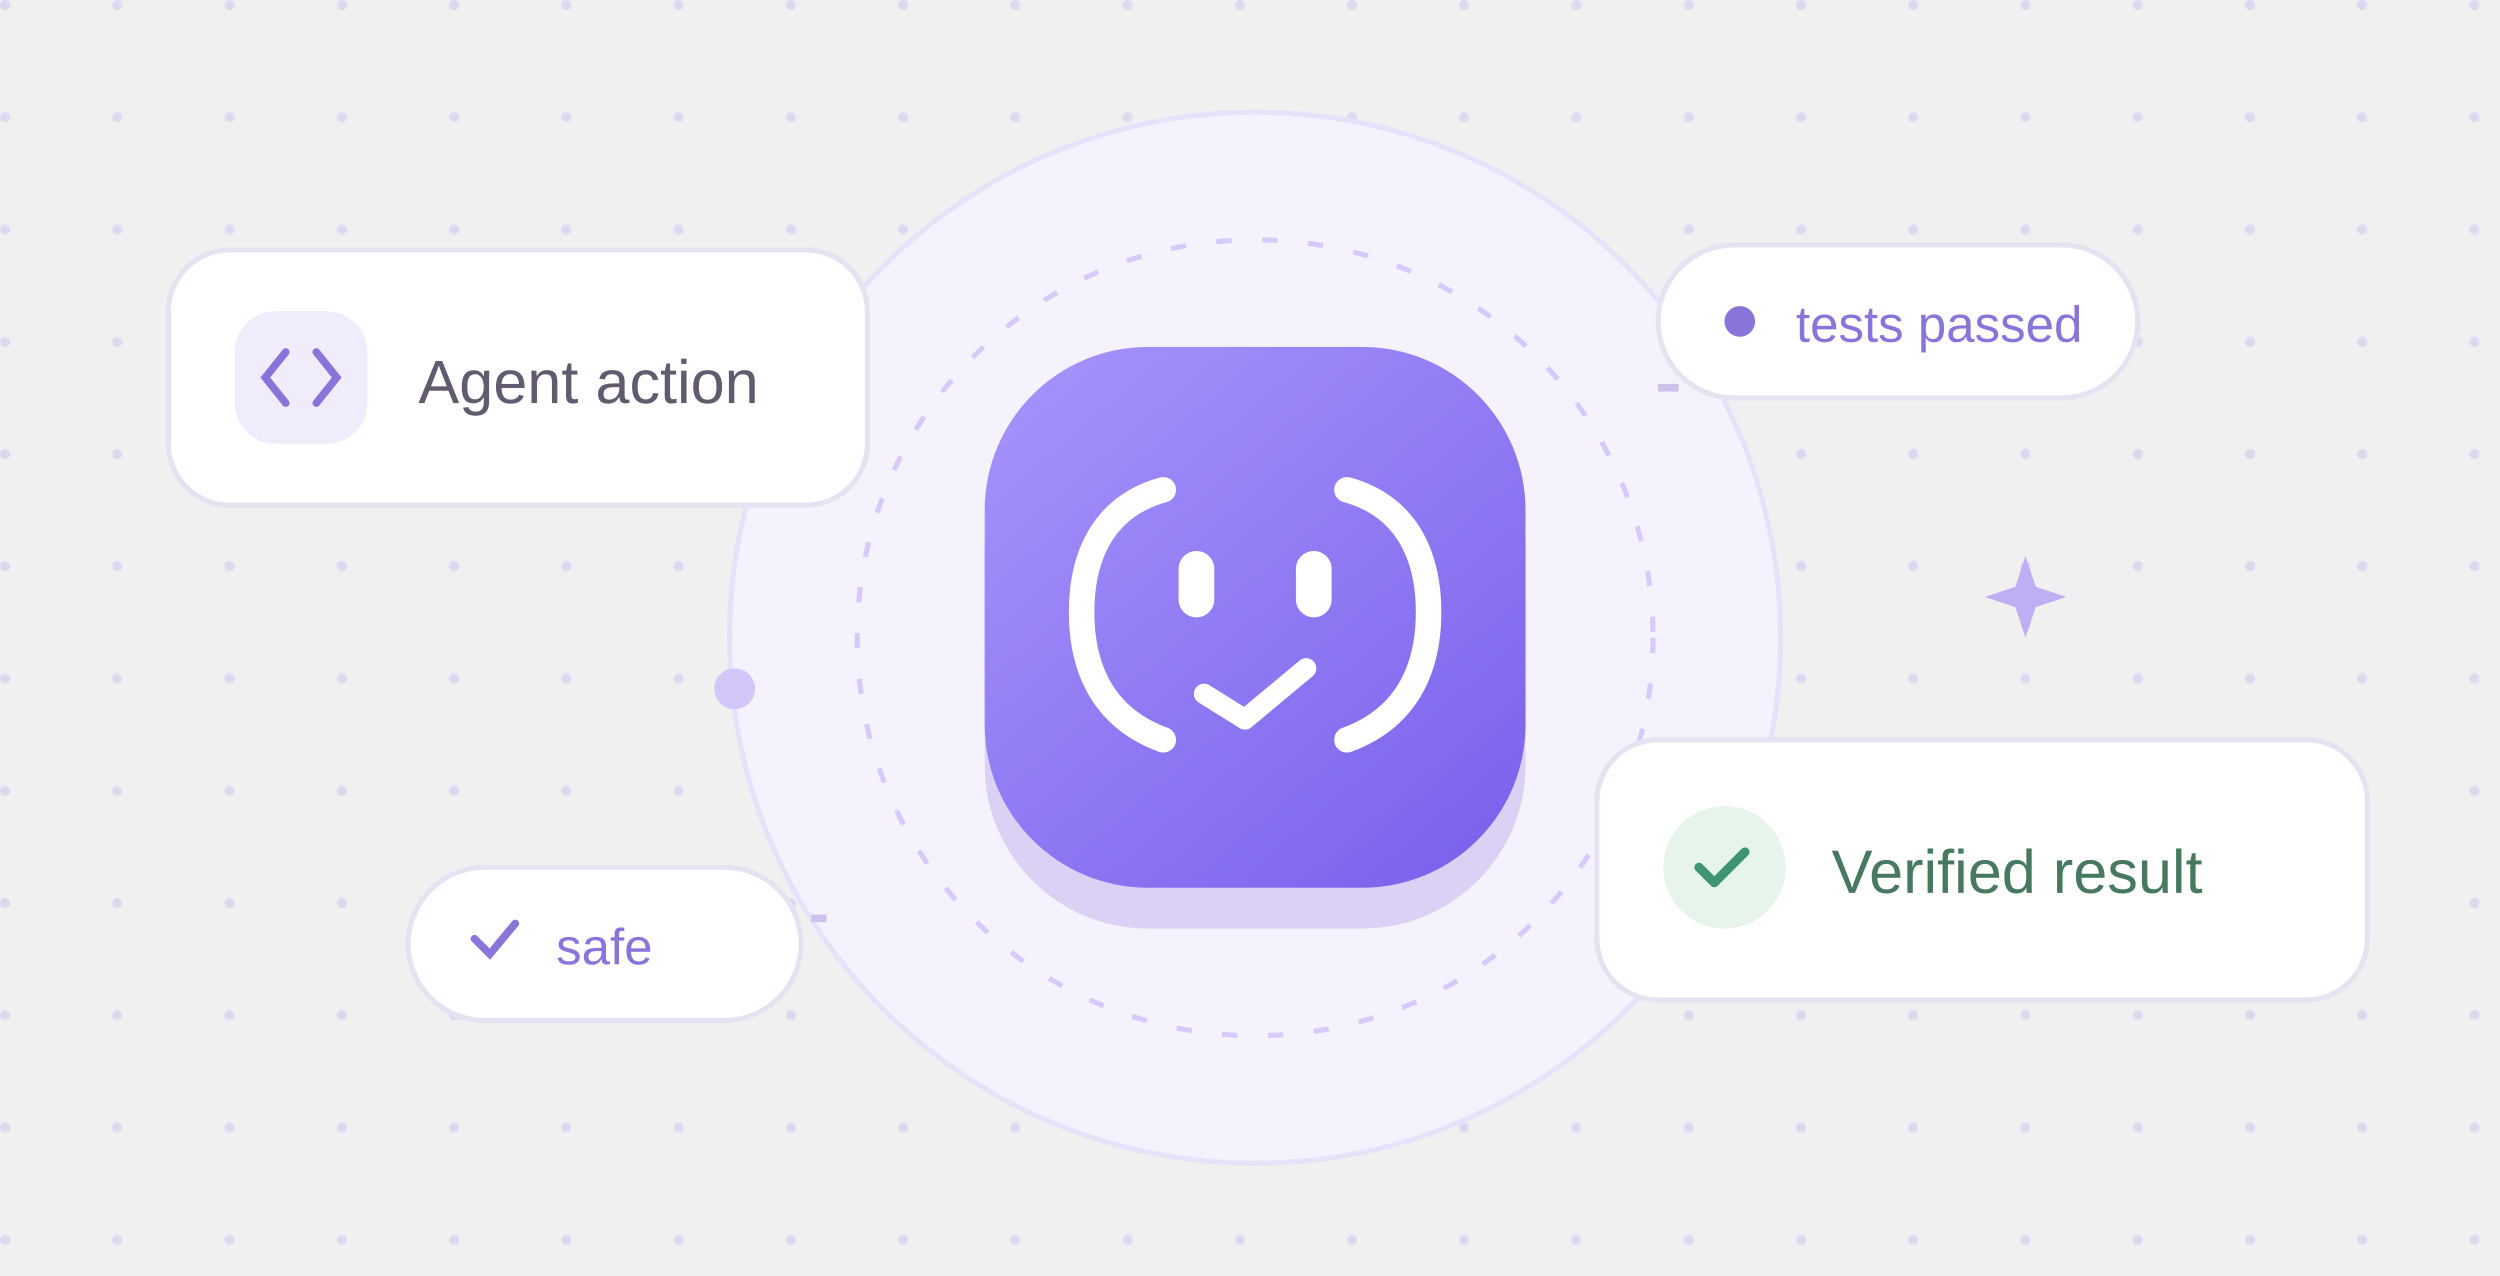
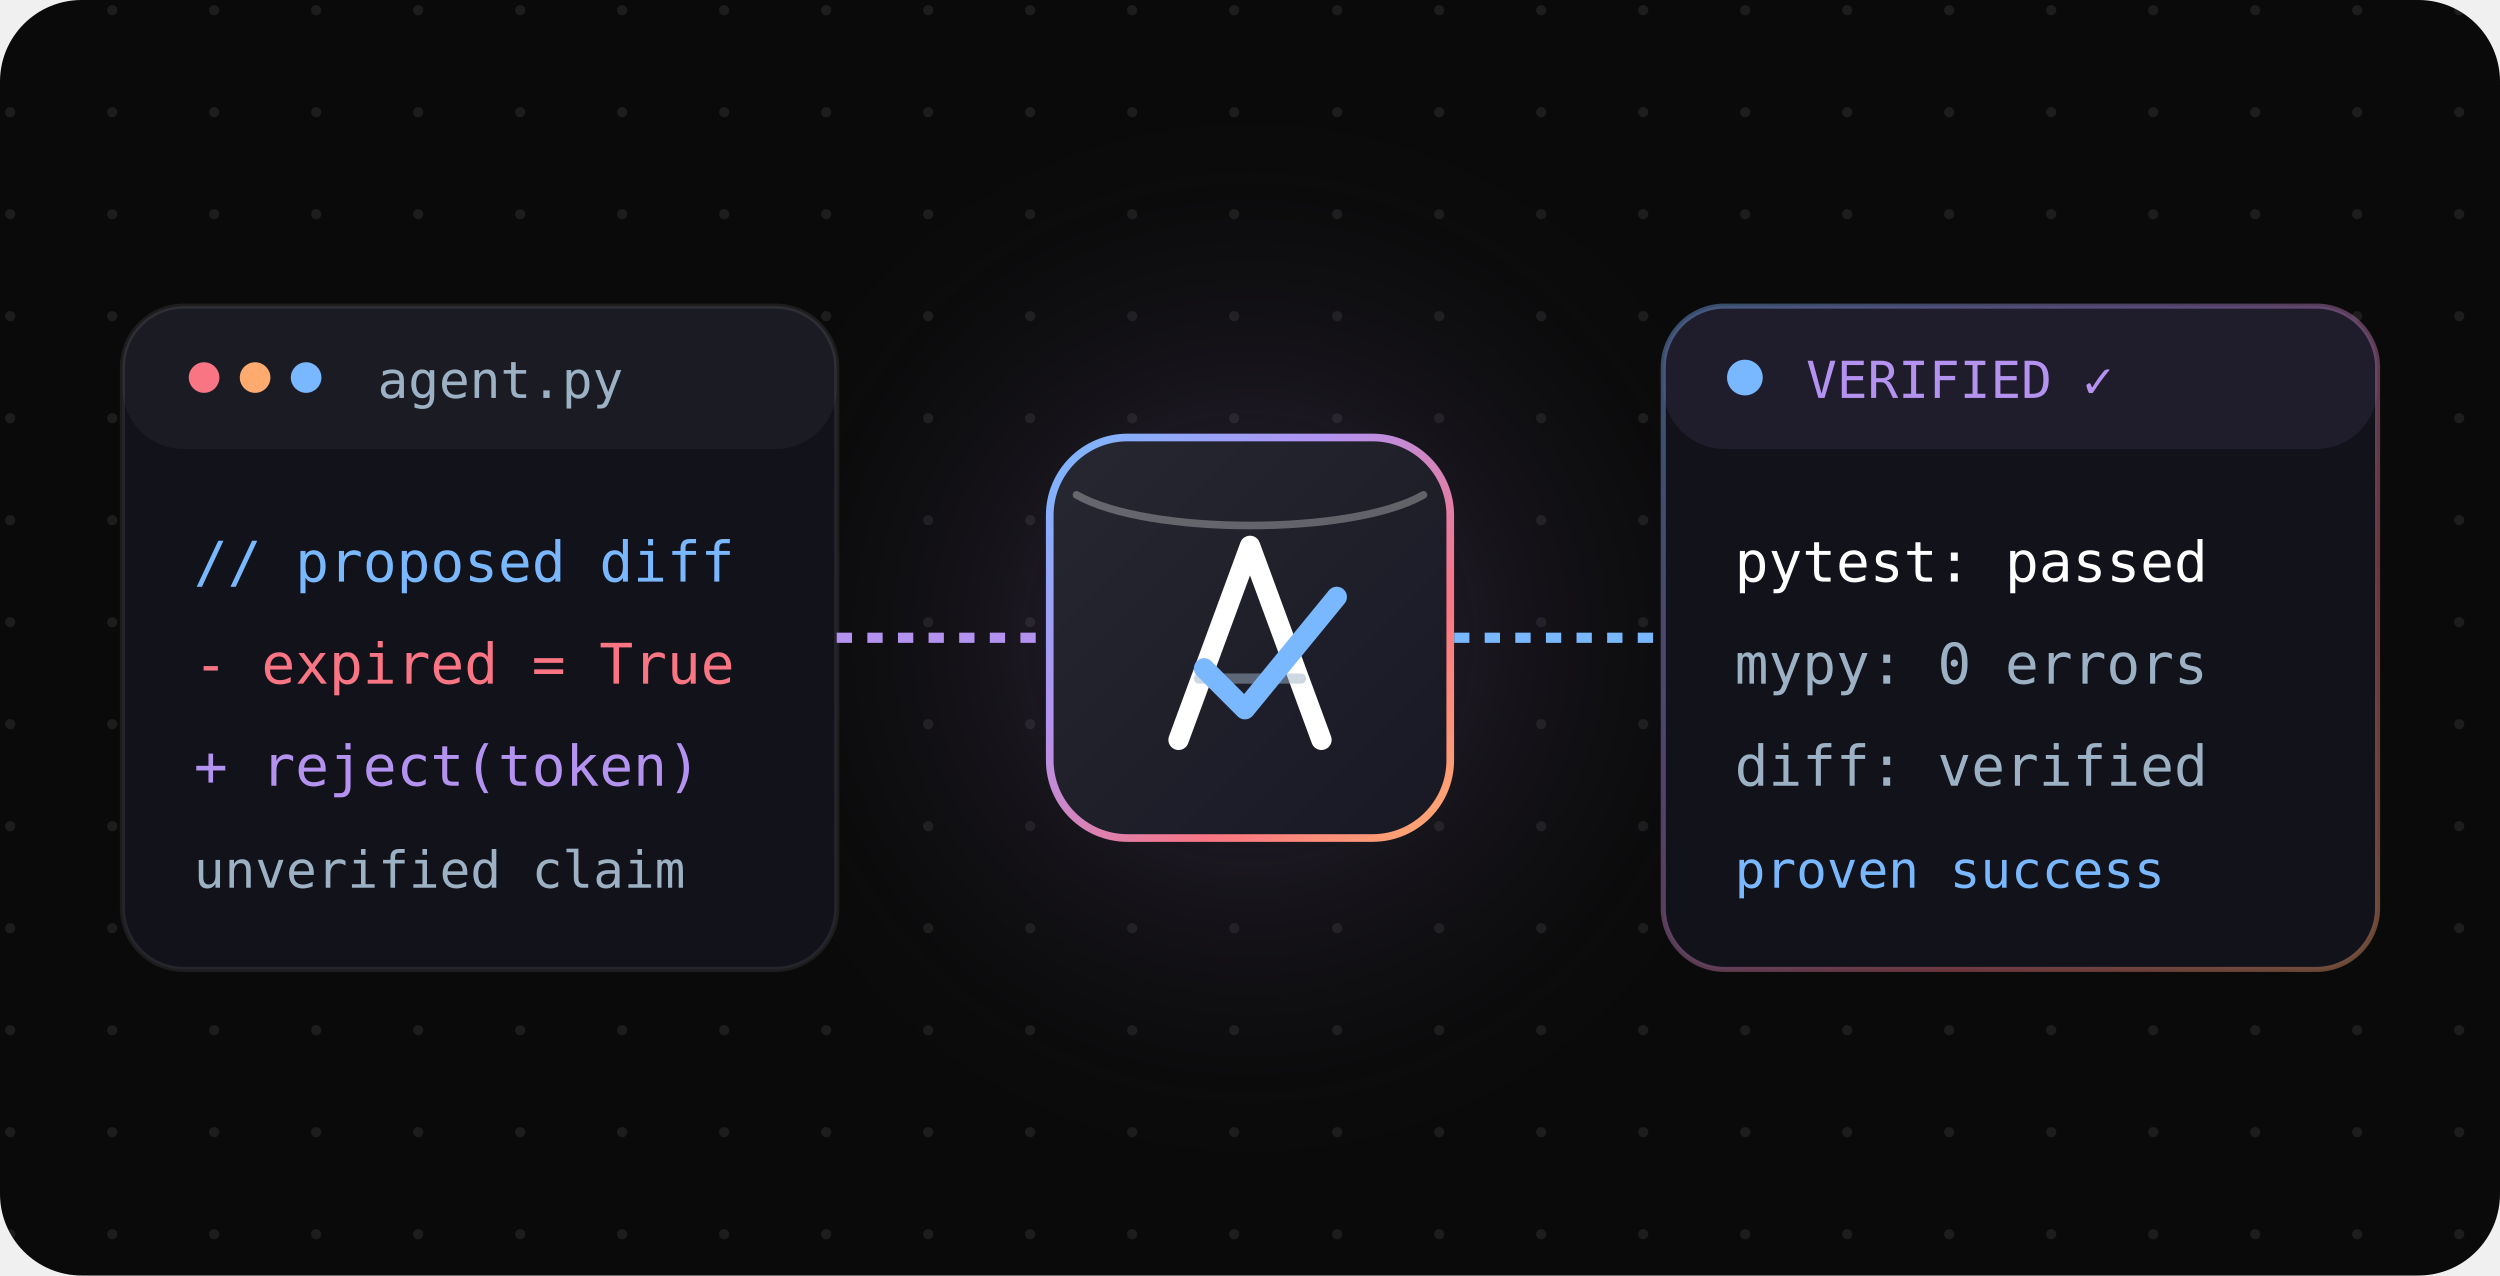
<svg xmlns="http://www.w3.org/2000/svg" width="490" height="250" viewBox="0 0 490 250" fill="none">
  <defs>
-     <pattern id="grid" width="22" height="22" patternUnits="userSpaceOnUse">
-       <circle cx="1" cy="1" r="1" fill="#DDD7F0" />
+     <linearGradient id="ov-rim" x1="0%" y1="0%" x2="100%" y2="100%">
+       <stop offset="0%" stop-color="#79B8FF" />
+       <stop offset="35%" stop-color="#B392F0" />
+       <stop offset="70%" stop-color="#F97583" />
+       <stop offset="100%" stop-color="#FFAB70" />
+     </linearGradient>
+     <radialGradient id="ov-glow" cx="50%" cy="50%" r="50%">
+       <stop offset="0%" stop-color="#B392F0" stop-opacity="0.25" />
+       <stop offset="100%" stop-color="#0A0A0A" stop-opacity="0" />
+     </radialGradient>
+     <pattern id="ov-grid" width="20" height="20" patternUnits="userSpaceOnUse">
+       <circle cx="2" cy="2" r="1" fill="#FFFFFF" fill-opacity="0.08" />
    </pattern>
-     <linearGradient id="tile" x1="200" y1="65" x2="290" y2="170" gradientUnits="userSpaceOnUse">
-       <stop stop-color="#A794FC" />
-       <stop offset="1" stop-color="#7C62EC" />
+     <linearGradient id="ov-glass" x1="0%" y1="0%" x2="100%" y2="100%">
+       <stop offset="0%" stop-color="#FFFFFF" stop-opacity="0.08" />
+       <stop offset="100%" stop-color="#FFFFFF" stop-opacity="0.02" />
    </linearGradient>
  </defs>
-   <rect width="490" height="250" fill="url(#grid)" />
-   <circle cx="246" cy="125" r="103" fill="#F5F2FE" stroke="#E8E1FA" />
-   <circle cx="246" cy="125" r="78" stroke="#D6CAFB" stroke-dasharray="3 6" />
-   <path d="M74 80h95m154 90h96M325 76h74M87 180h75" stroke="#CDC2EE" stroke-width="1.5" stroke-dasharray="4 4" />
-   <rect x="193" y="76" width="106" height="106" rx="32" fill="#DAD1F4" />
-   <rect x="193" y="68" width="106" height="106" rx="32" fill="url(#tile)" />
-   <path d="M228 96c-11 3-16 12-16 24s5 21 16 25m36-49c11 3 16 12 16 24s-5 21-16 25" stroke="white" stroke-width="5" stroke-linecap="round" />
-   <rect x="231" y="108" width="7" height="13" rx="3.5" fill="white" />
-   <rect x="254" y="108" width="7" height="13" rx="3.5" fill="white" />
-   <path d="m236 136 8 5 12-10" stroke="white" stroke-width="4" stroke-linecap="round" stroke-linejoin="round" />
-   <g font-family="Arial, sans-serif" font-size="12">
-     <rect x="33" y="49" width="137" height="50" rx="12" fill="white" stroke="#E7E2F2" />
-     <rect x="46" y="61" width="26" height="26" rx="8" fill="#F0ECFC" />
-     <path d="m56 69-4 5 4 5m6-10 4 5-4 5" stroke="#8B74D9" stroke-width="1.5" stroke-linecap="round" />
-     <text x="82" y="79" fill="#625B70">Agent action</text>
-     <rect x="313" y="145" width="151" height="51" rx="12" fill="white" stroke="#E7E2F2" />
-     <circle cx="338" cy="170" r="12" fill="#E6F4EC" />
-     <path d="m333 170 3 3 6-6" stroke="#3F9471" stroke-width="1.8" stroke-linecap="round" stroke-linejoin="round" />
-     <text x="359" y="175" fill="#467960">Verified result</text>
-     <rect x="325" y="48" width="94" height="30" rx="15" fill="white" stroke="#E7E2F2" />
-     <circle cx="341" cy="63" r="3" fill="#8B74D9" />
-     <text x="352" y="67" fill="#8B74D9" font-size="10">tests passed</text>
-     <rect x="80" y="170" width="77" height="30" rx="15" fill="white" stroke="#E7E2F2" />
-     <path d="m93 184 3 3 5-6" stroke="#8B74D9" stroke-width="1.5" stroke-linecap="round" />
-     <text x="109" y="189" fill="#8B74D9" font-size="10">safe</text>
+   <rect width="490" height="250" rx="16" fill="#0A0A0A" />
+   <rect width="490" height="250" rx="16" fill="url(#ov-grid)" />
+   <circle cx="245" cy="125" r="110" fill="url(#ov-glow)" />
+   <g transform="translate(24, 60)">
+     <rect width="140" height="130" rx="12" fill="#12121A" stroke="#FFFFFF" stroke-opacity="0.08" />
+     <rect width="140" height="28" rx="12" fill="#FFFFFF" fill-opacity="0.04" />
+     <circle cx="16" cy="14" r="3" fill="#F97583" />
+     <circle cx="26" cy="14" r="3" fill="#FFAB70" />
+     <circle cx="36" cy="14" r="3" fill="#79B8FF" />
+     <text x="50" y="18" font-family="JetBrains Mono, monospace" font-size="10" fill="#9DB1C5">agent.py</text>
+     <text x="14" y="54" font-family="JetBrains Mono, monospace" font-size="11" fill="#79B8FF">// proposed diff</text>
+     <text x="14" y="74" font-family="JetBrains Mono, monospace" font-size="11" fill="#F97583">- expired = True</text>
+     <text x="14" y="94" font-family="JetBrains Mono, monospace" font-size="11" fill="#B392F0">+ reject(token)</text>
+     <text x="14" y="114" font-family="JetBrains Mono, monospace" font-size="10" fill="#9DB1C5">unverified claim</text>
  </g>
-   <path d="m395 115 2-6 2 6 6 2-6 2-2 6-2-6-6-2Z" fill="#BFAEF3" />
-   <circle cx="144" cy="135" r="4" fill="#D3C6F8" />
+   <path d="M 164 125 L 205 125" stroke="#B392F0" stroke-width="2" stroke-dasharray="3 3" />
+   <path d="M 285 125 L 326 125" stroke="#79B8FF" stroke-width="2" stroke-dasharray="3 3" />
+   <g transform="translate(205, 85)">
+     <rect width="80" height="80" rx="16" fill="#141420" />
+     <rect width="80" height="80" rx="16" fill="url(#ov-glass)" />
+     <rect x="0.75" y="0.75" width="78.5" height="78.5" rx="15.25" stroke="url(#ov-rim)" stroke-width="1.5" />
+     <path d="M 6 12 C 20 20, 60 20, 74 12" stroke="#FFFFFF" stroke-opacity="0.3" stroke-width="1.5" stroke-linecap="round" />
+     <path d="M26 60 L40 22 L54 60" stroke="#FFFFFF" stroke-width="4" stroke-linecap="round" stroke-linejoin="round" />
+     <path d="M30 48 L50 48" stroke="#9DB1C5" stroke-width="2" stroke-linecap="round" opacity="0.5" />
+     <path d="M31 46 L39 54 L57 32" stroke="#79B8FF" stroke-width="4" stroke-linecap="round" stroke-linejoin="round" />
+   </g>
+   <g transform="translate(326, 60)">
+     <rect width="140" height="130" rx="12" fill="#12121A" stroke="url(#ov-rim)" stroke-opacity="0.4" />
+     <rect width="140" height="28" rx="12" fill="#B392F0" fill-opacity="0.08" />
+     <circle cx="16" cy="14" r="3.5" fill="#79B8FF" />
+     <text x="28" y="18" font-family="JetBrains Mono, monospace" font-size="10" font-weight="500" fill="#B392F0">VERIFIED ✓</text>
+     <text x="14" y="54" font-family="JetBrains Mono, monospace" font-size="11" fill="#FFFFFF">pytest: passed</text>
+     <text x="14" y="74" font-family="JetBrains Mono, monospace" font-size="11" fill="#9DB1C5">mypy: 0 errors</text>
+     <text x="14" y="94" font-family="JetBrains Mono, monospace" font-size="11" fill="#9DB1C5">diff: verified</text>
+     <text x="14" y="114" font-family="JetBrains Mono, monospace" font-size="10" fill="#79B8FF">proven success</text>
+   </g>
</svg>
